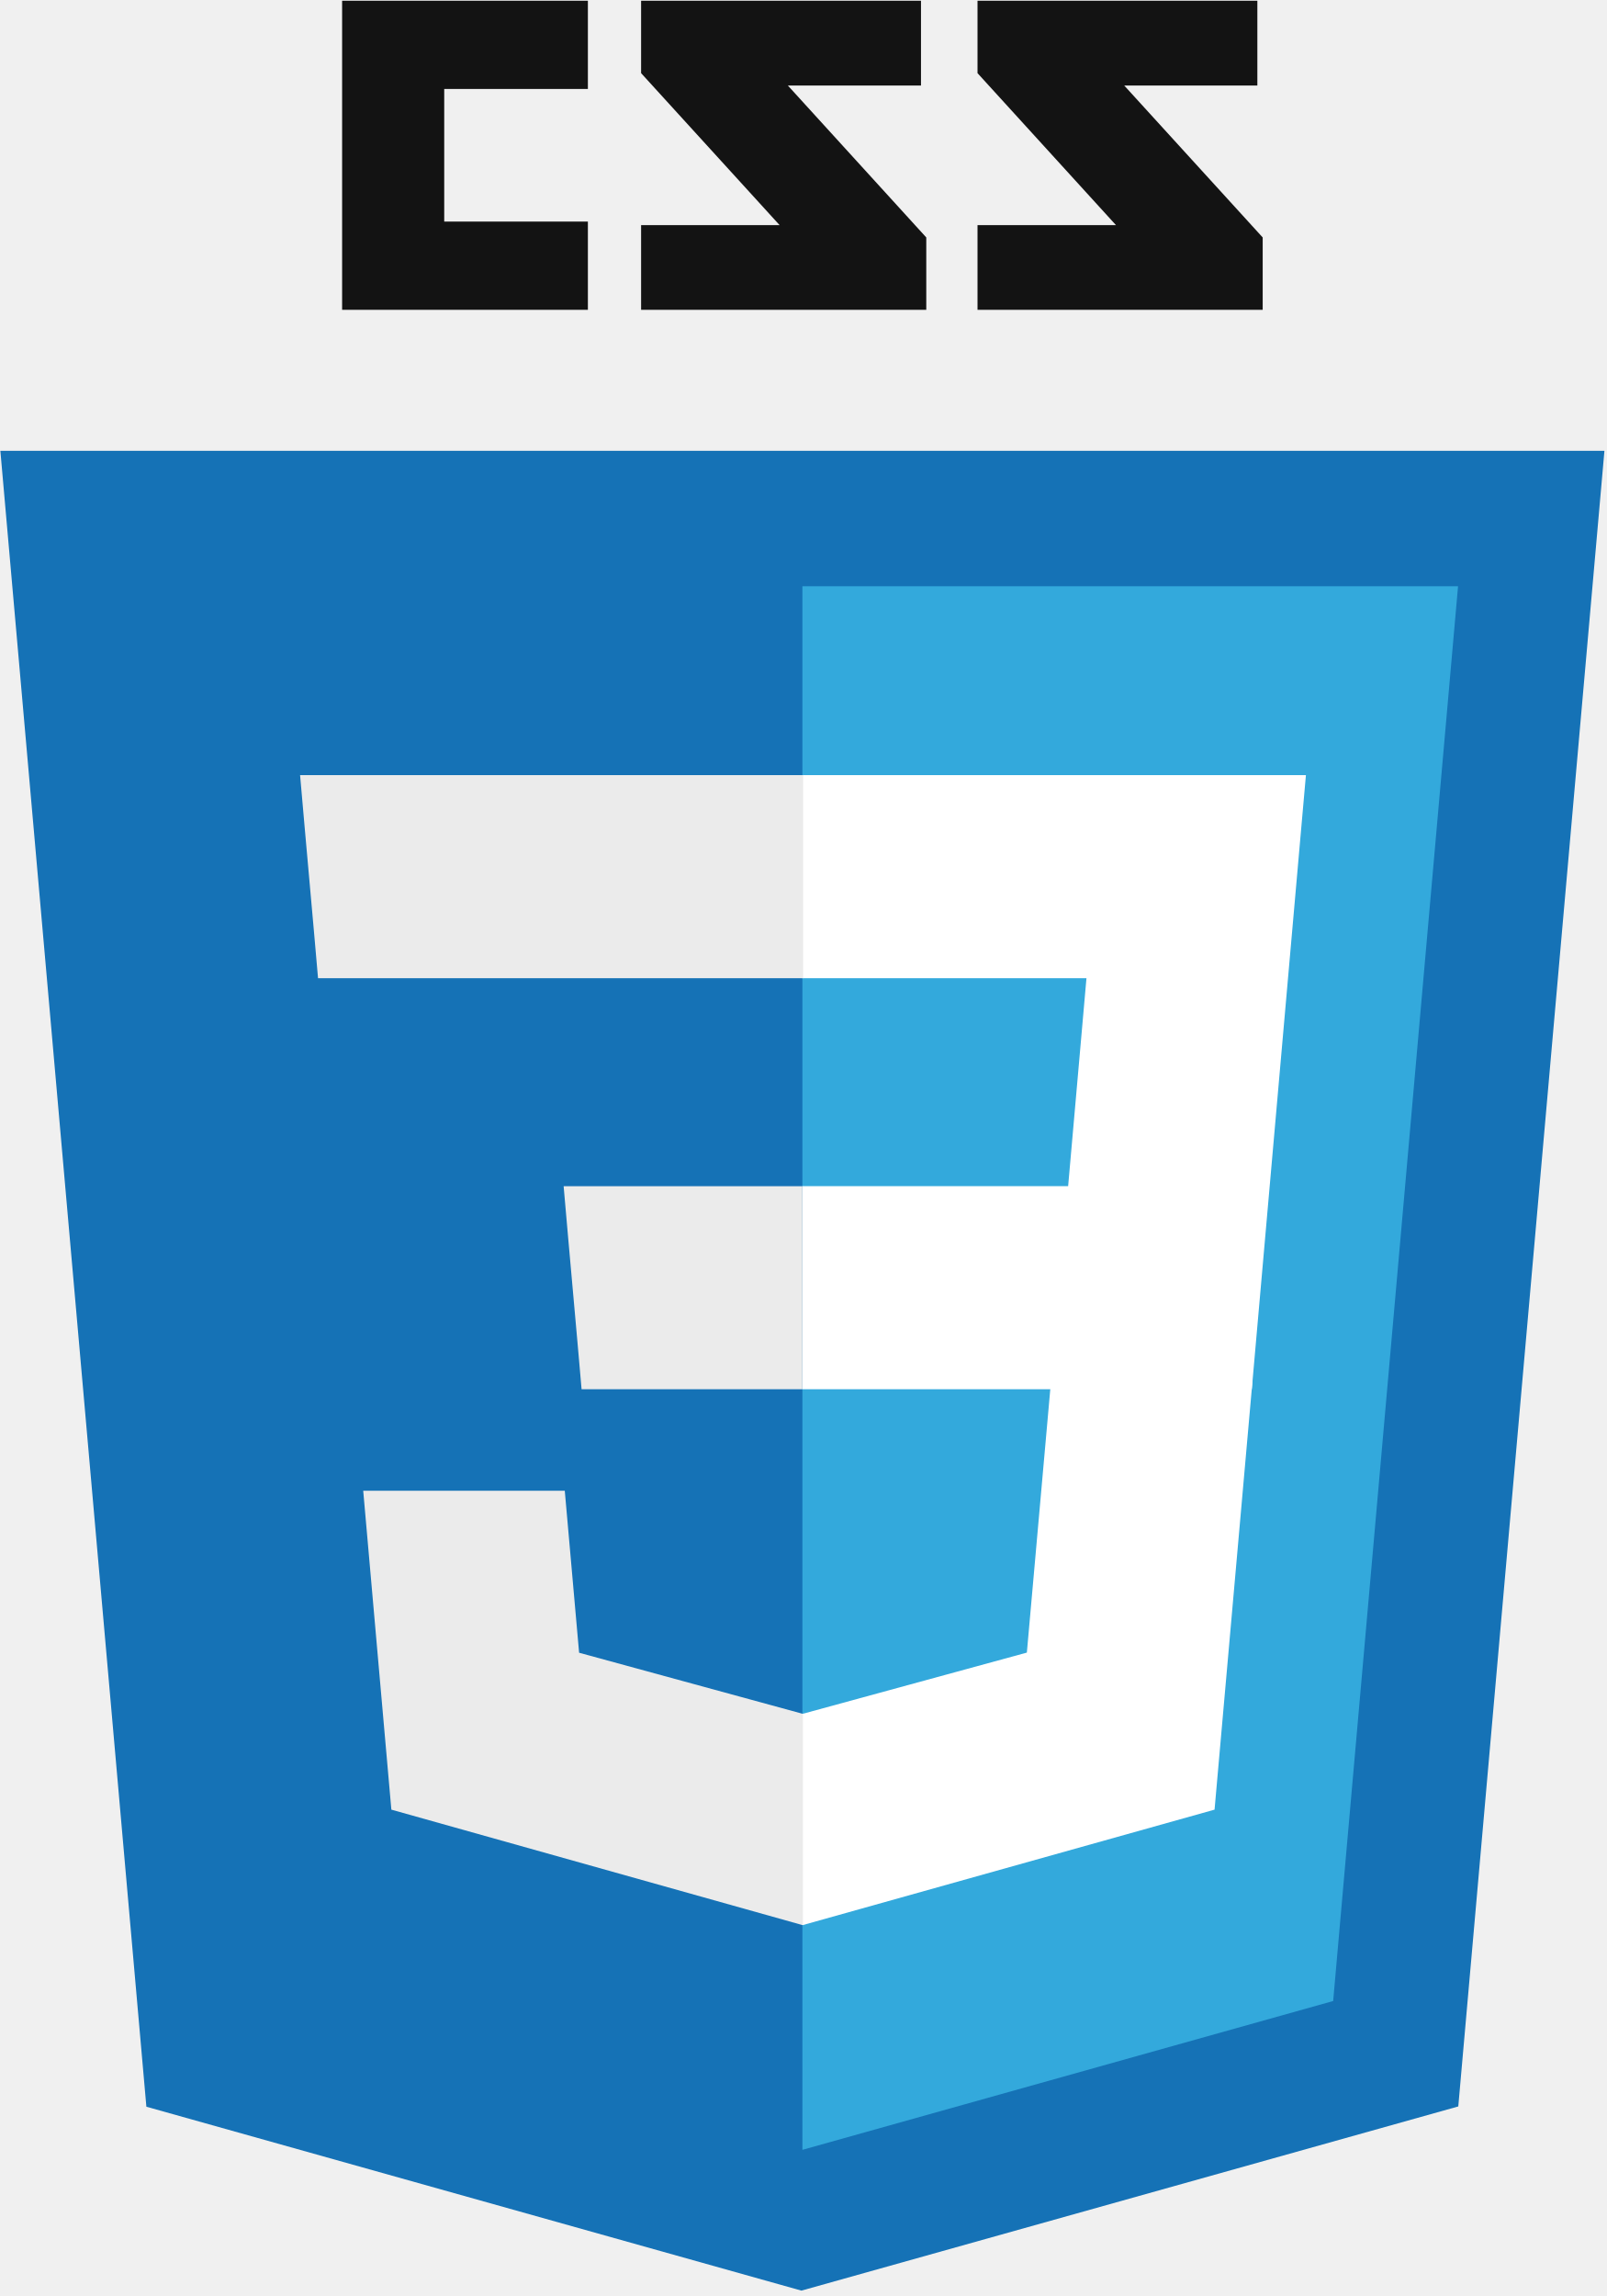
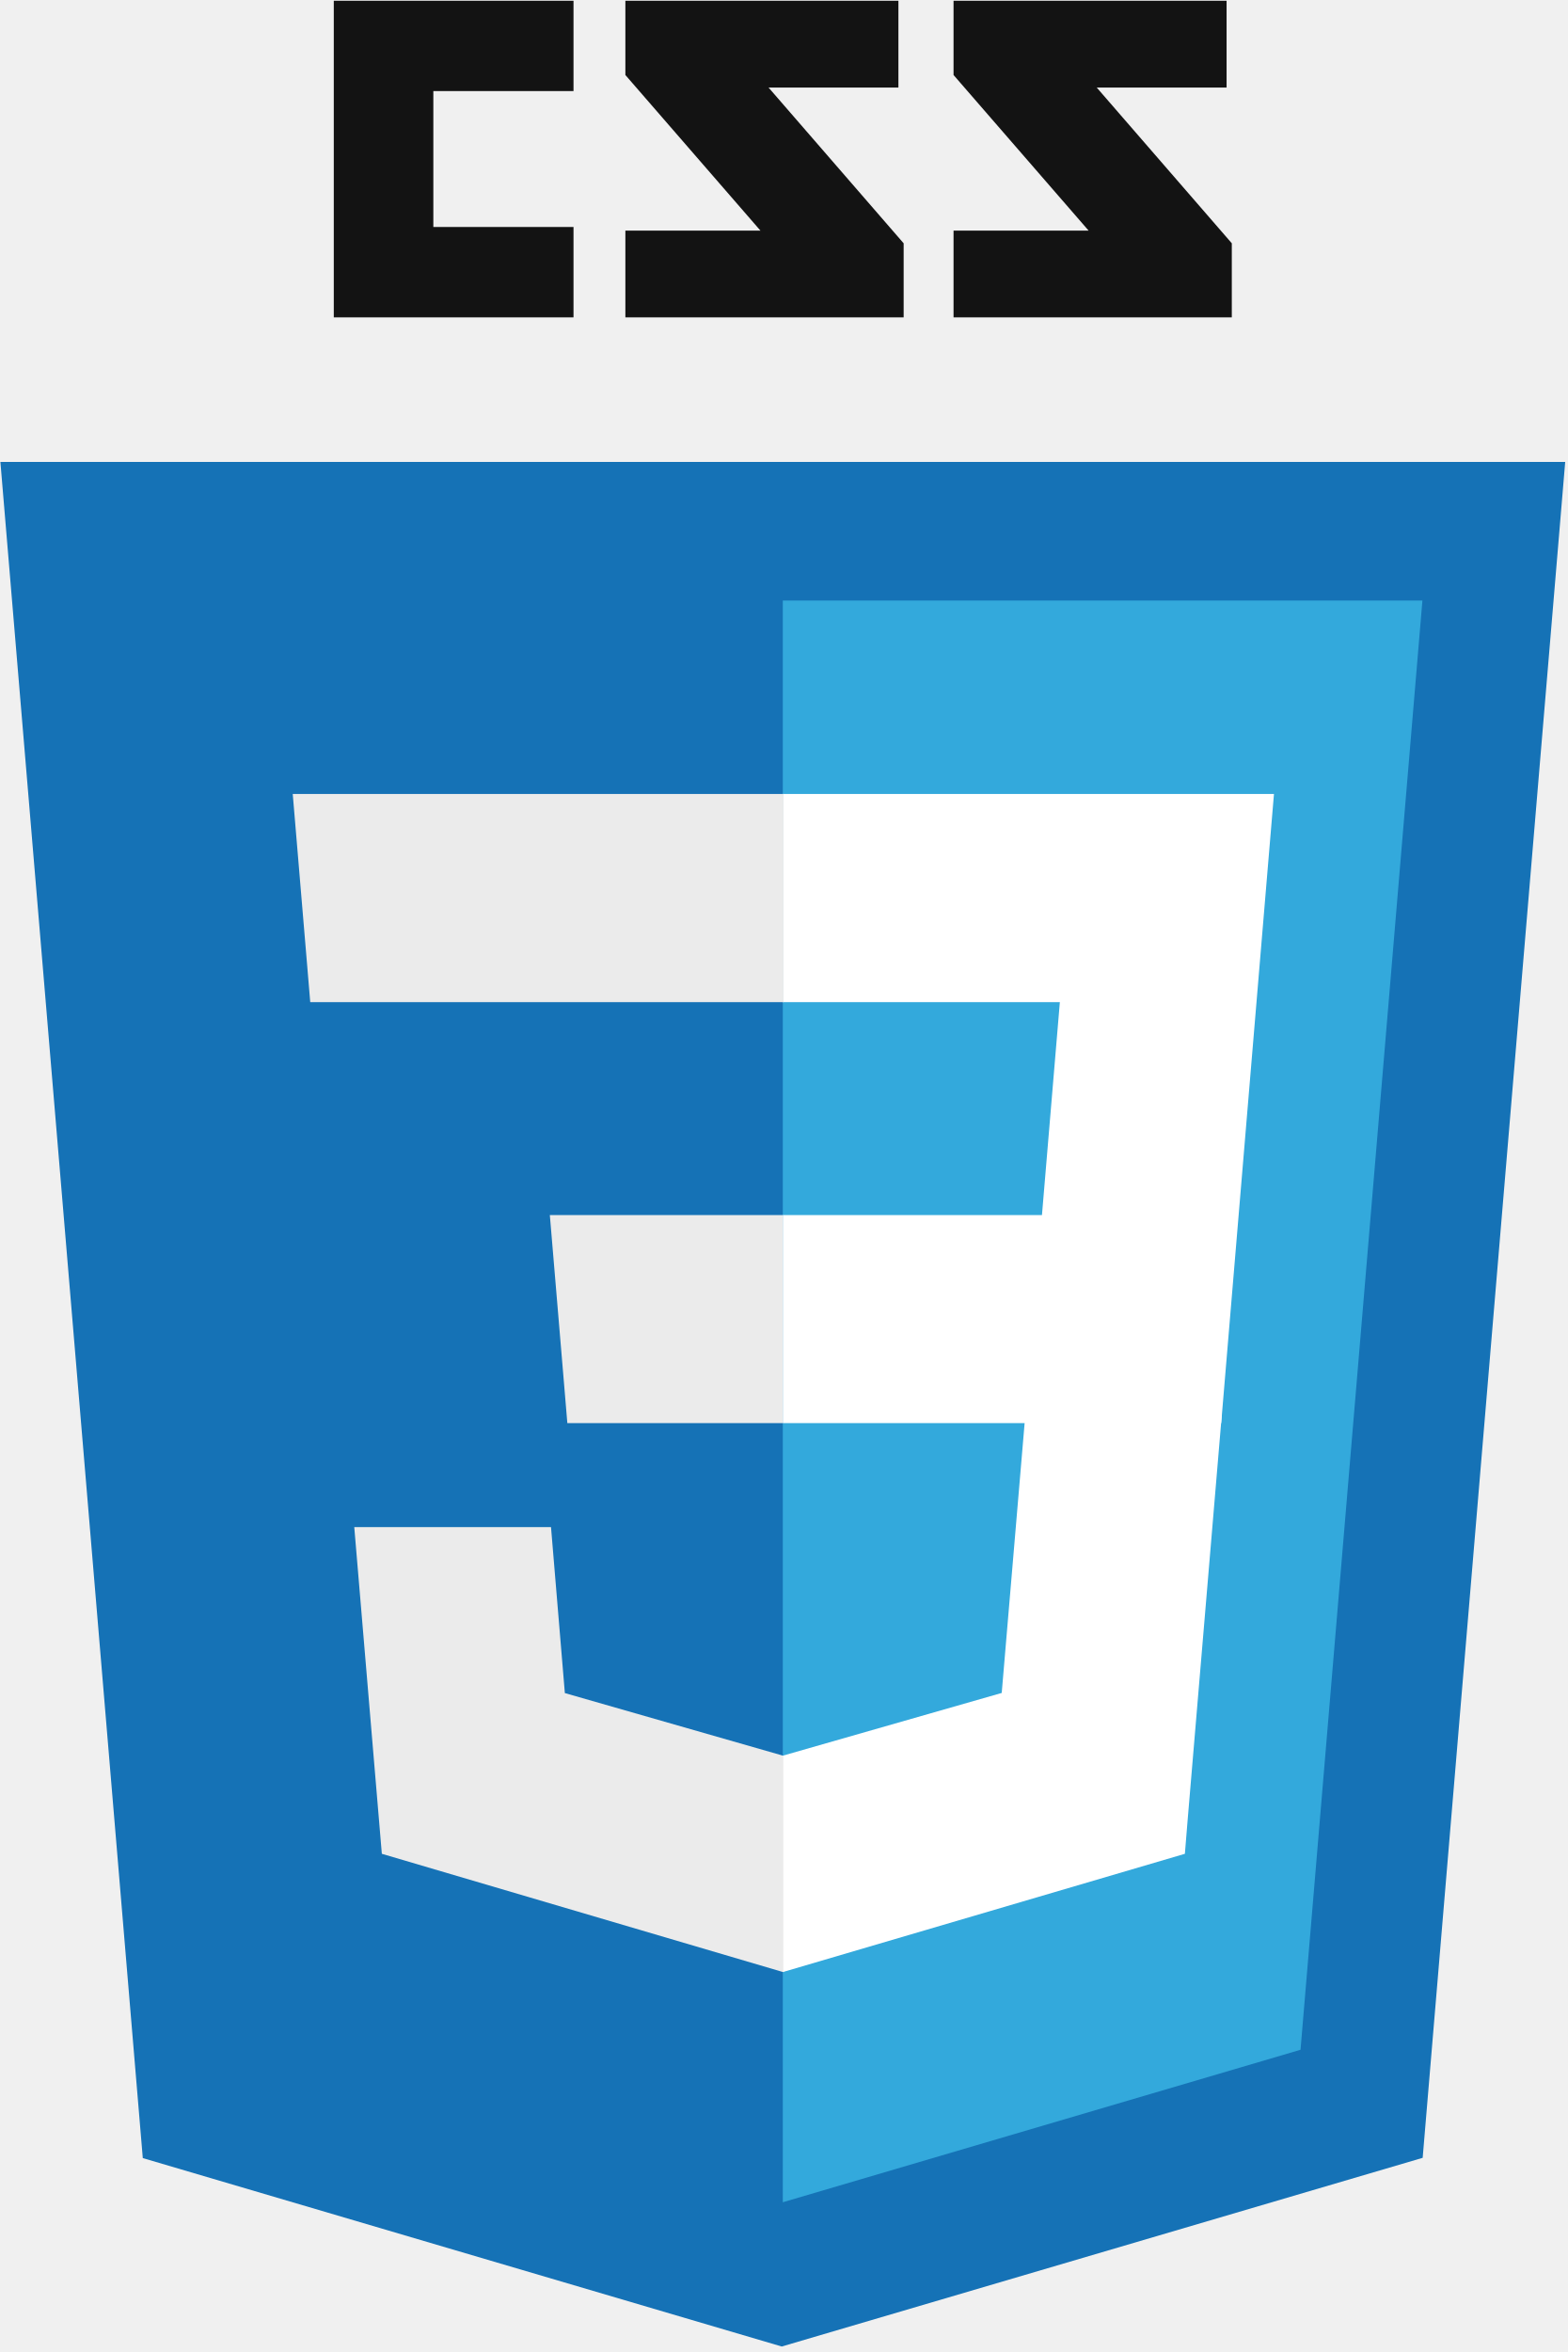
- <svg xmlns="http://www.w3.org/2000/svg" width="35px" height="50px" viewBox="0 0 35 50" version="1.1">
+ <svg xmlns="http://www.w3.org/2000/svg" width="12px" height="18px" viewBox="0 0 12 18" version="1.1">
  <defs />
  <g id="Page-1" stroke="none" stroke-width="1" fill="none" fill-rule="evenodd">
    <g id="Main-Art" transform="translate(-156, -14)">
      <g id="css3" transform="translate(156, 14)">
        <g id="Slice-1">
          <g id="Page-1">
            <g id="Layer_1">
-               <path d="M27.385,1.862 L24.485,1.862 L27.501,5.171 L27.501,6.746 L21.29,6.746 L21.29,4.902 L24.305,4.902 L21.29,1.593 L21.29,0.016 L27.385,0.016 L27.385,1.862 L27.385,1.862 L27.385,1.862 Z M20.059,1.862 L17.159,1.862 L20.174,5.171 L20.174,6.746 L13.963,6.746 L13.963,4.902 L16.979,4.902 L13.963,1.593 L13.963,0.016 L20.059,0.016 L20.059,1.862 L20.059,1.862 L20.059,1.862 Z M12.804,1.937 L9.675,1.937 L9.675,4.825 L12.804,4.825 L12.804,6.746 L7.451,6.746 L7.451,0.016 L12.804,0.016 L12.804,1.937 L12.804,1.937 L12.804,1.937 Z" id="Shape" fill="#131313" />
-               <path d="M3.188,45.878 L0.008,9.818 L34.944,9.818 L31.761,45.872 L17.455,49.883 L3.188,45.878 L3.188,45.878 Z" id="Shape" fill="#1572B6" />
-               <path d="M17.476,46.817 L29.036,43.576 L31.756,12.767 L17.476,12.767 L17.476,46.817 L17.476,46.817 Z" id="Shape" fill="#33A9DC" />
-               <g id="Group" transform="translate(6.459732, 16.86461)">
-                 <path d="M11.016,8.966 L16.804,8.966 L17.203,4.438 L11.016,4.438 L11.016,0.015 L11.032,0.015 L21.983,0.015 L21.878,1.201 L20.804,13.389 L11.016,13.389 L11.016,8.966 L11.016,8.966 Z" id="Shape" fill="#FFFFFF" />
-                 <path d="M11.043,20.452 L11.023,20.457 L6.153,19.127 L5.841,15.6 L3.474,15.6 L1.451,15.6 L2.064,22.544 L11.022,25.059 L11.043,25.053 L11.043,20.452 L11.043,20.452 Z" id="Shape" fill="#EBEBEB" />
-                 <path d="M16.432,13.201 L15.905,19.124 L11.027,20.456 L11.027,25.057 L19.993,22.544 L20.059,21.797 L20.82,13.201 L16.432,13.201 L16.432,13.201 Z" id="Shape" fill="#FFFFFF" />
-                 <path d="M11.032,0.015 L11.032,2.762 L11.032,4.427 L11.032,4.438 L0.481,4.438 L0.467,4.438 L0.38,3.443 L0.18,1.201 L0.076,0.015 L11.032,0.015 L11.032,0.015 Z" id="Shape" fill="#EBEBEB" />
-                 <path d="M11.016,8.967 L11.016,11.714 L11.016,13.378 L11.016,13.389 L6.221,13.389 L6.207,13.389 L6.12,12.395 L5.92,10.153 L5.816,8.967 L11.016,8.967 L11.016,8.967 Z" id="Shape" fill="#EBEBEB" />
+               <path d="M9.389,0.67 L8.395,0.67 L9.429,1.862 L9.429,2.429 L7.299,2.429 L7.299,1.765 L8.333,1.765 L7.299,0.574 L7.299,0.006 L9.389,0.006 L9.389,0.67 L9.389,0.67 L9.389,0.67 Z M6.877,0.67 L5.883,0.67 L6.917,1.862 L6.917,2.429 L4.787,2.429 L4.787,1.765 L5.821,1.765 L4.787,0.574 L4.787,0.006 L6.877,0.006 L6.877,0.67 L6.877,0.67 L6.877,0.67 Z M4.39,0.697 L3.317,0.697 L3.317,1.737 L4.39,1.737 L4.39,2.429 L2.555,2.429 L2.555,0.006 L4.39,0.006 L4.39,0.697 L4.39,0.697 L4.39,0.697 Z" id="Shape" fill="#131313" />
+               <path d="M1.093,16.516 L0.003,3.535 L11.981,3.535 L10.89,16.514 L5.984,17.958 L1.093,16.516 L1.093,16.516 Z" id="Shape" fill="#1572B6" />
+               <path d="M5.992,16.854 L9.955,15.687 L10.888,4.596 L5.992,4.596 L5.992,16.854 L5.992,16.854 Z" id="Shape" fill="#33A9DC" />
+               <g id="Group" transform="translate(2.214765, 6.071259)">
+                 <path d="M3.777,3.228 L5.761,3.228 L5.898,1.598 L3.777,1.598 L3.777,0.005 L3.782,0.005 L7.537,0.005 L7.501,0.433 L7.133,4.82 L3.777,4.82 L3.777,3.228 L3.777,3.228 Z" id="Shape" fill="#FFFFFF" />
+                 <path d="M3.786,7.363 L3.779,7.365 L2.109,6.886 L2.003,5.616 L1.191,5.616 L0.497,5.616 L0.708,8.116 L3.779,9.021 L3.786,9.019 L3.786,7.363 L3.786,7.363 Z" id="Shape" fill="#EBEBEB" />
+                 <path d="M5.634,4.753 L5.453,6.885 L3.781,7.364 L3.781,9.02 L6.855,8.116 L6.877,7.847 L7.138,4.753 L5.634,4.753 L5.634,4.753 Z" id="Shape" fill="#FFFFFF" />
+                 <path d="M3.782,0.005 L3.782,0.994 L3.782,1.594 L3.782,1.598 L0.165,1.598 L0.16,1.598 L0.13,1.24 L0.062,0.433 L0.026,0.005 L3.782,0.005 L3.782,0.005 Z" id="Shape" fill="#EBEBEB" />
+                 <path d="M3.777,3.228 L3.777,4.217 L3.777,4.816 L3.777,4.82 L2.133,4.82 L2.128,4.82 L2.098,4.462 L2.03,3.655 L1.994,3.228 L3.777,3.228 L3.777,3.228 Z" id="Shape" fill="#EBEBEB" />
              </g>
            </g>
          </g>
        </g>
      </g>
    </g>
  </g>
</svg>
